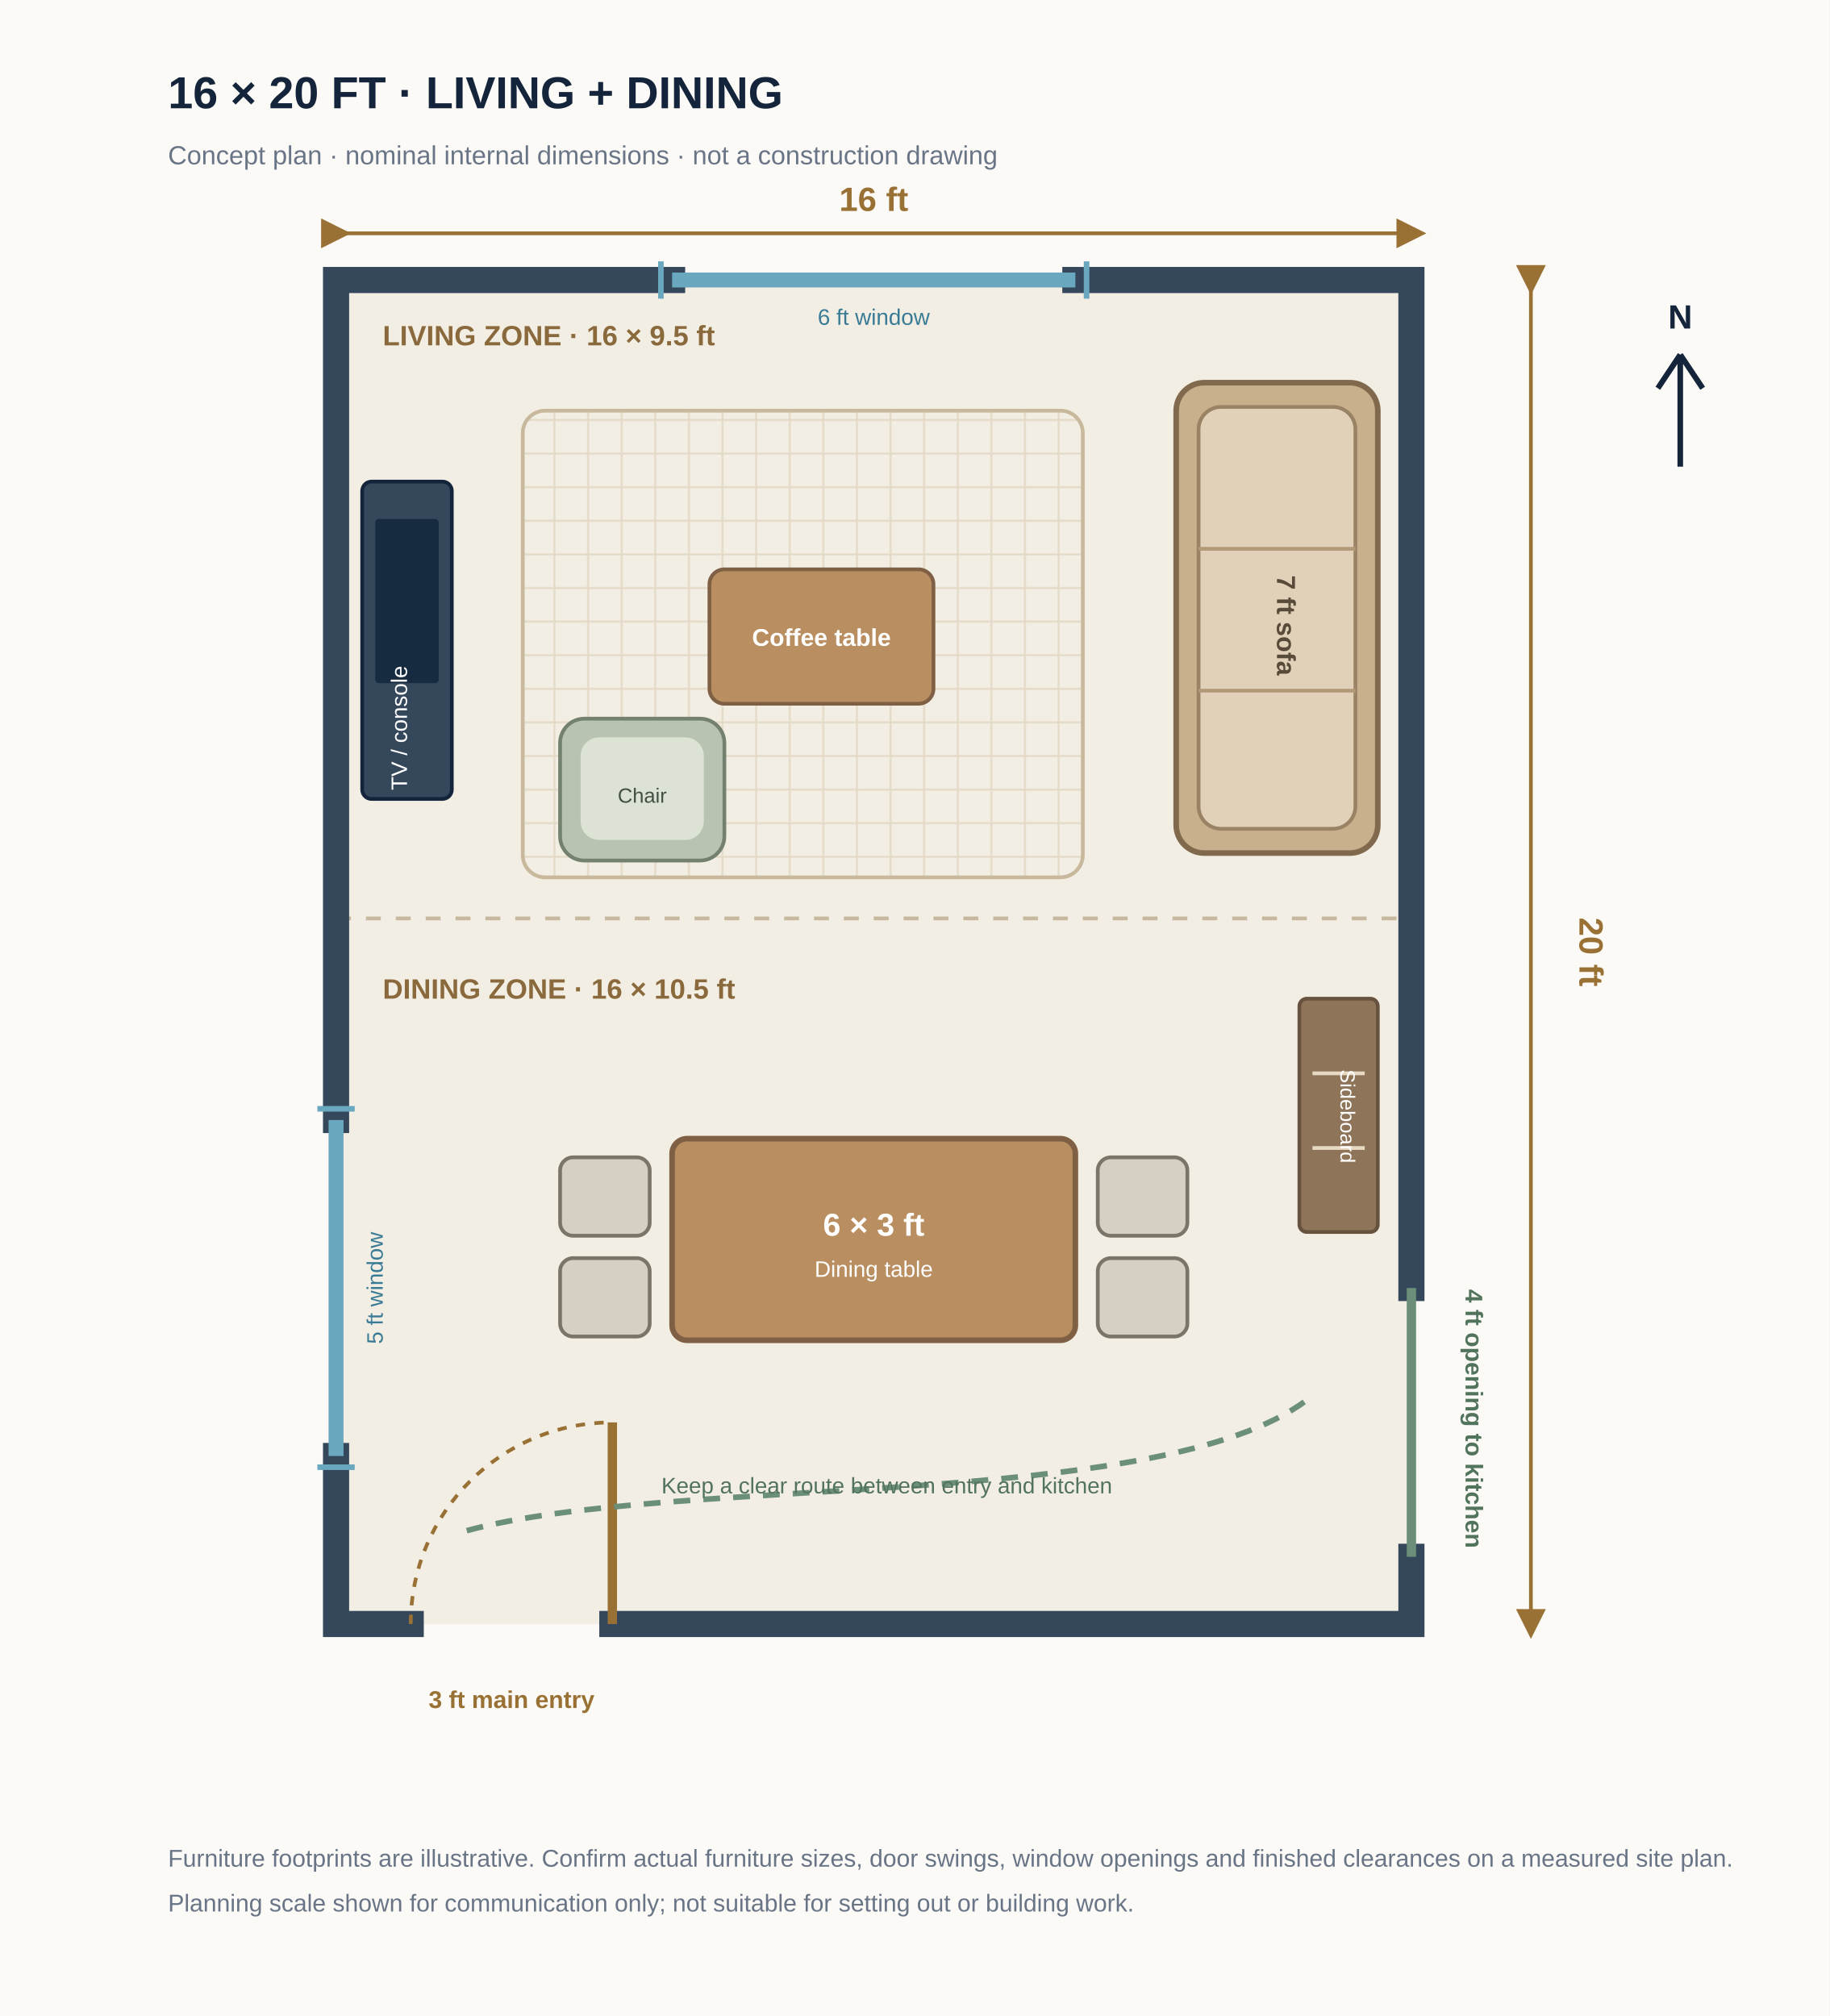
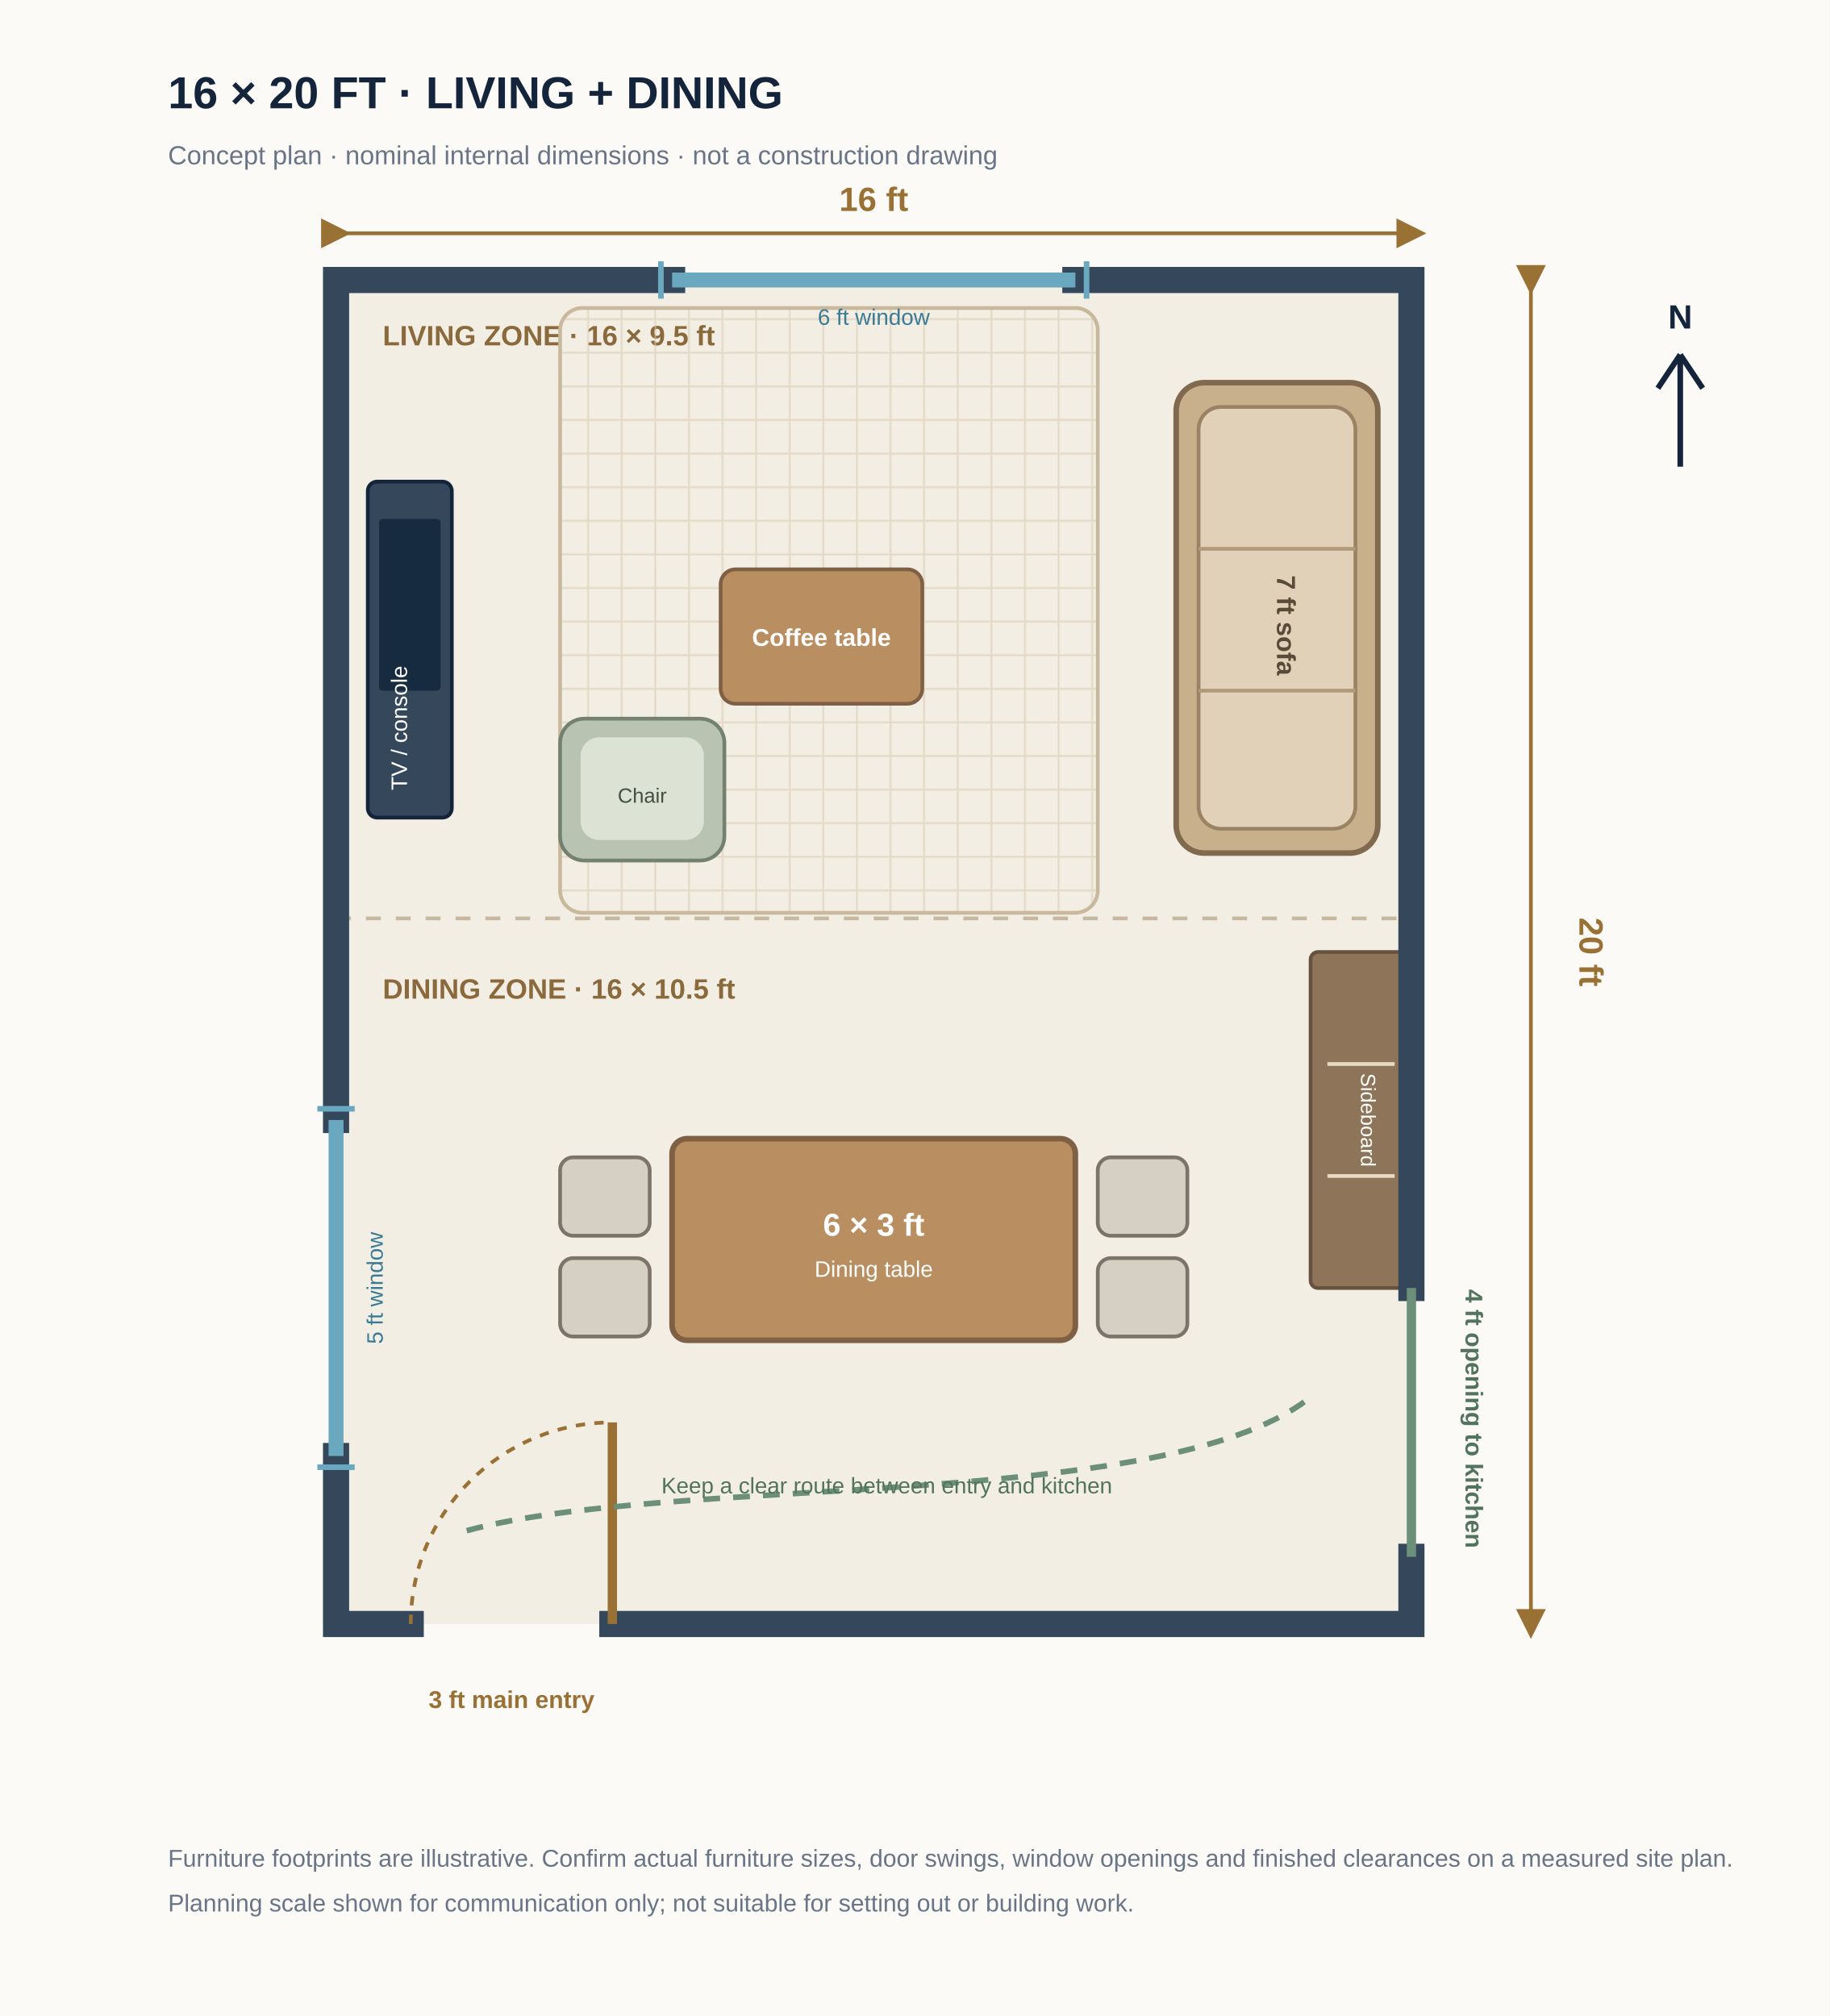
<svg xmlns="http://www.w3.org/2000/svg" viewBox="0 0 980 1080" role="img" aria-labelledby="title desc">
  <defs>
    <marker id="arrow" markerWidth="8" markerHeight="8" refX="4" refY="4" orient="auto">
      <path d="M0 0 L8 4 L0 8 Z" fill="#9a7135" />
    </marker>
    <pattern id="rug" width="18" height="18" patternUnits="userSpaceOnUse">
      <path d="M0 9H18M9 0V18" stroke="#d7c8ad" stroke-width="1" opacity=".55" />
    </pattern>
  </defs>
  <rect width="980" height="1080" fill="#fbfaf7" />
  <text x="90" y="58" font-family="Arial,sans-serif" font-size="24" font-weight="700" fill="#14243a">16 × 20 FT · LIVING + DINING</text>
  <text x="90" y="88" font-family="Arial,sans-serif" font-size="14" fill="#697586">Concept plan · nominal internal dimensions · not a construction drawing</text>
  <line x1="180" y1="125" x2="756" y2="125" stroke="#9a7135" stroke-width="2" marker-start="url(#arrow)" marker-end="url(#arrow)" />
  <text x="468" y="113" text-anchor="middle" font-family="Arial,sans-serif" font-size="18" font-weight="700" fill="#9a7135">16 ft</text>
  <line x1="820" y1="150" x2="820" y2="870" stroke="#9a7135" stroke-width="2" marker-start="url(#arrow)" marker-end="url(#arrow)" />
  <text x="846" y="510" transform="rotate(90 846 510)" text-anchor="middle" font-family="Arial,sans-serif" font-size="18" font-weight="700" fill="#9a7135">20 ft</text>
  <rect x="180" y="150" width="576" height="720" fill="#f3eee4" />
  <line x1="180" y1="492" x2="756" y2="492" stroke="#c7b99f" stroke-width="2" stroke-dasharray="8 8" />
  <text x="205" y="185" font-family="Arial,sans-serif" font-size="15" font-weight="700" fill="#8a6a3c">LIVING ZONE · 16 × 9.5 ft</text>
  <text x="205" y="535" font-family="Arial,sans-serif" font-size="15" font-weight="700" fill="#8a6a3c">DINING ZONE · 16 × 10.5 ft</text>
-   <rect x="280" y="220" width="300" height="250" rx="12" fill="url(#rug)" stroke="#c8b89c" stroke-width="2" />
+   <rect x="300" y="165" width="288" height="324" rx="12" fill="url(#rug)" stroke="#c8b89c" stroke-width="2" />
  <rect x="630" y="205" width="108" height="252" rx="15" fill="#c9b08c" stroke="#80694c" stroke-width="3" />
  <rect x="642" y="218" width="84" height="226" rx="12" fill="#e1d1b8" stroke="#9a8364" stroke-width="2" />
  <path d="M642 294H726M642 370H726" stroke="#b29a79" stroke-width="2" />
  <text x="684" y="335" transform="rotate(90 684 335)" text-anchor="middle" font-family="Arial,sans-serif" font-size="14" font-weight="700" fill="#594b39">7 ft sofa</text>
-   <rect x="194" y="258" width="48" height="170" rx="5" fill="#34475b" stroke="#14243a" stroke-width="2" />
-   <rect x="201" y="278" width="34" height="88" rx="2" fill="#172b40" />
+   <rect x="197" y="258" width="45" height="180" rx="5" fill="#34475b" stroke="#14243a" stroke-width="2" />
+   <rect x="203" y="278" width="33" height="92" rx="2" fill="#172b40" />
  <text x="218" y="390" transform="rotate(-90 218 390)" text-anchor="middle" font-family="Arial,sans-serif" font-size="12" fill="#fff">TV / console</text>
-   <rect x="380" y="305" width="120" height="72" rx="8" fill="#b98e60" stroke="#806044" stroke-width="2" />
+   <rect x="386" y="305" width="108" height="72" rx="8" fill="#b98e60" stroke="#806044" stroke-width="2" />
  <text x="440" y="346" text-anchor="middle" font-family="Arial,sans-serif" font-size="13" fill="#fff" font-weight="700">Coffee table</text>
  <rect x="300" y="385" width="88" height="76" rx="13" fill="#b9c3b1" stroke="#73816e" stroke-width="2" />
  <rect x="311" y="395" width="66" height="55" rx="10" fill="#dce3d5" />
  <text x="344" y="430" text-anchor="middle" font-family="Arial,sans-serif" font-size="11" fill="#425044">Chair</text>
  <rect x="360" y="610" width="216" height="108" rx="8" fill="#b98e60" stroke="#806044" stroke-width="3" />
  <text x="468" y="662" text-anchor="middle" font-family="Arial,sans-serif" font-size="17" font-weight="700" fill="#fff">6 × 3 ft</text>
  <text x="468" y="684" text-anchor="middle" font-family="Arial,sans-serif" font-size="12" fill="#fff">Dining table</text>
  <g fill="#d6d0c4" stroke="#7b7468" stroke-width="2">
    <rect x="300" y="620" width="48" height="42" rx="7" />
    <rect x="300" y="674" width="48" height="42" rx="7" />
    <rect x="588" y="620" width="48" height="42" rx="7" />
    <rect x="588" y="674" width="48" height="42" rx="7" />
  </g>
-   <rect x="696" y="535" width="42" height="125" rx="4" fill="#8e7559" stroke="#66523e" stroke-width="2" />
-   <path d="M703 575H731M703 615H731" stroke="#e8d9c3" stroke-width="2" />
-   <text x="718" y="598" transform="rotate(90 718 598)" text-anchor="middle" font-family="Arial,sans-serif" font-size="11" fill="#fff">Sideboard</text>
+   <rect x="702" y="510" width="54" height="180" rx="4" fill="#8e7559" stroke="#66523e" stroke-width="2" />
+   <path d="M711 570H747M711 630H747" stroke="#e8d9c3" stroke-width="2" />
+   <text x="729" y="600" transform="rotate(90 729 600)" text-anchor="middle" font-family="Arial,sans-serif" font-size="11" fill="#fff">Sideboard</text>
  <path d="M180 150H360 M576 150H756 M180 150V600 M180 780V870 M756 150V690 M756 834V870 M180 870H220 M328 870H756" fill="none" stroke="#34475b" stroke-width="14" stroke-linecap="square" />
  <path d="M360 150H576" stroke="#6aa8bf" stroke-width="8" />
  <path d="M180 600V780" stroke="#6aa8bf" stroke-width="8" />
  <path d="M354 140V160M582 140V160M170 594H190M170 786H190" stroke="#6aa8bf" stroke-width="3" />
  <text x="468" y="174" text-anchor="middle" font-family="Arial,sans-serif" font-size="12" fill="#397b95">6 ft window</text>
  <text x="205" y="690" transform="rotate(-90 205 690)" text-anchor="middle" font-family="Arial,sans-serif" font-size="12" fill="#397b95">5 ft window</text>
  <path d="M328 870V762" stroke="#9a7135" stroke-width="5" />
  <path d="M220 870A108 108 0 0 1 328 762" fill="none" stroke="#9a7135" stroke-width="2" stroke-dasharray="5 5" />
  <text x="274" y="915" text-anchor="middle" font-family="Arial,sans-serif" font-size="13" font-weight="700" fill="#9a7135">3 ft main entry</text>
  <path d="M756 690V834" stroke="#6b8f78" stroke-width="5" />
  <text x="785" y="760" transform="rotate(90 785 760)" text-anchor="middle" font-family="Arial,sans-serif" font-size="13" font-weight="700" fill="#52745d">4 ft opening to kitchen</text>
  <path d="M250 820C360 790 620 810 700 750" fill="none" stroke="#6b8f78" stroke-width="3" stroke-dasharray="9 7" />
  <text x="475" y="800" text-anchor="middle" font-family="Arial,sans-serif" font-size="12" fill="#52745d">Keep a clear route between entry and kitchen</text>
  <path d="M900 250V190M900 190L888 208M900 190L912 208" stroke="#14243a" stroke-width="3" fill="none" />
  <text x="900" y="176" text-anchor="middle" font-family="Arial,sans-serif" font-size="18" font-weight="700" fill="#14243a">N</text>
  <text x="90" y="1000" font-family="Arial,sans-serif" font-size="13" fill="#697586">Furniture footprints are illustrative. Confirm actual furniture sizes, door swings, window openings and finished clearances on a measured site plan.</text>
  <text x="90" y="1024" font-family="Arial,sans-serif" font-size="13" fill="#697586">Planning scale shown for communication only; not suitable for setting out or building work.</text>
</svg>
